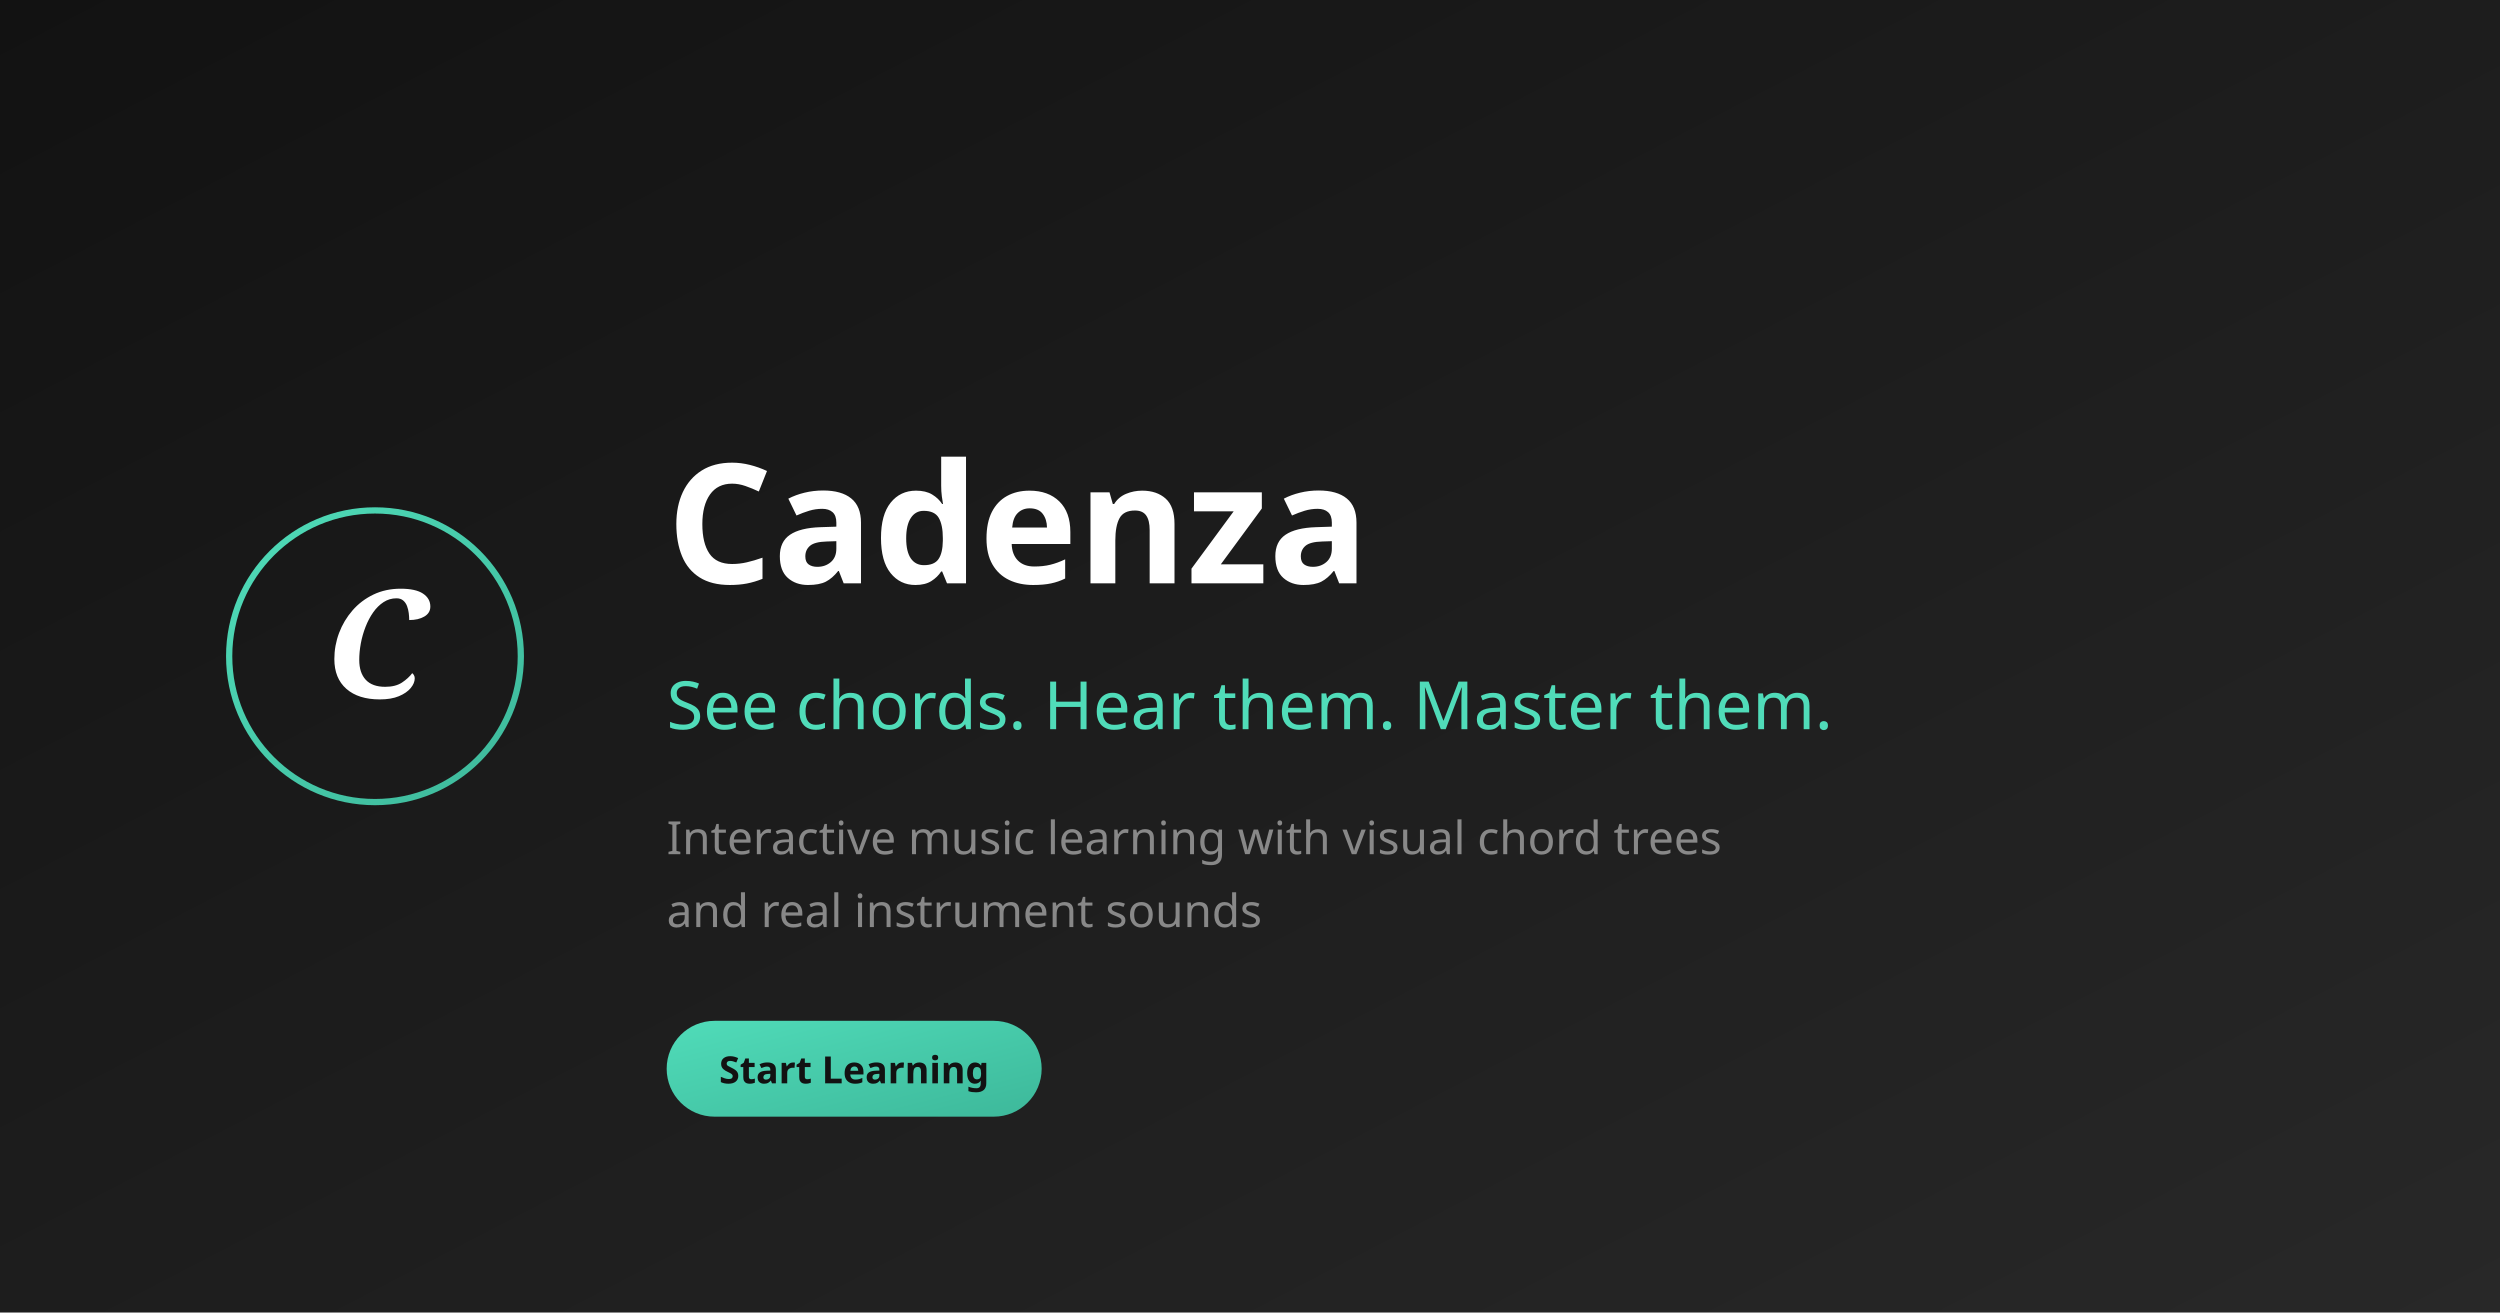
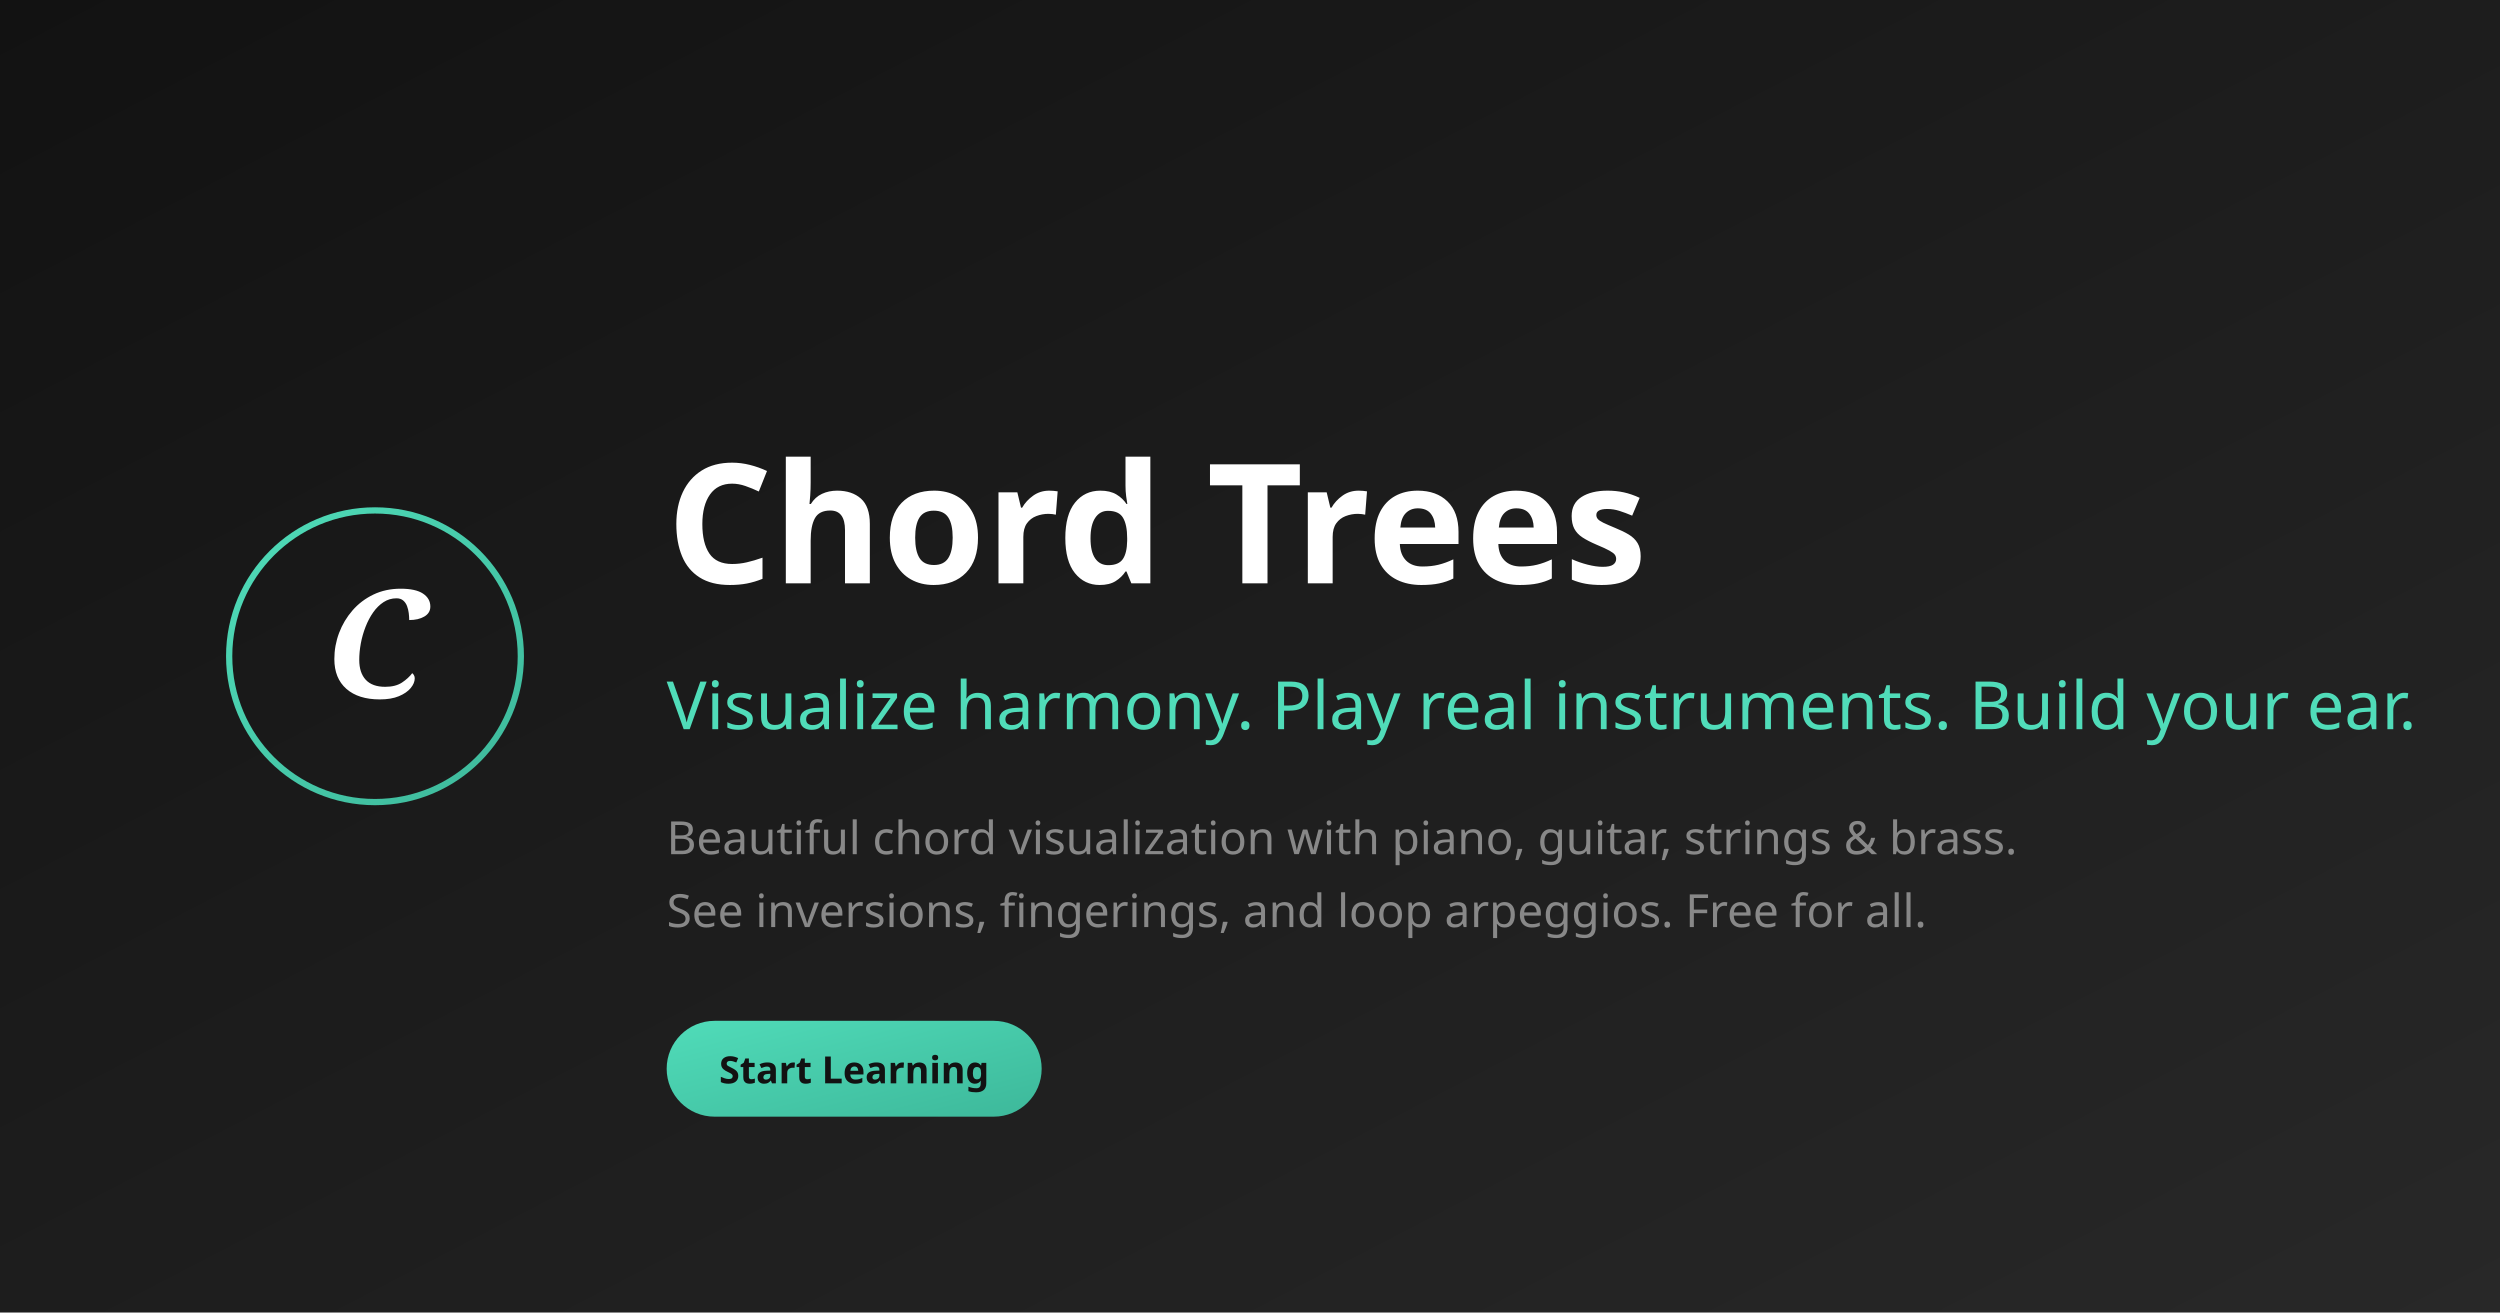
<svg xmlns="http://www.w3.org/2000/svg" viewBox="0 0 1200 630">
  <defs>
    <linearGradient id="bg" x1="0%" y1="0%" x2="100%" y2="100%">
      <stop offset="0%" style="stop-color:#121212" />
      <stop offset="100%" style="stop-color:#282828" />
    </linearGradient>
    <linearGradient id="accent" x1="0%" y1="0%" x2="100%" y2="100%">
      <stop offset="0%" style="stop-color:#50dcb9" />
      <stop offset="100%" style="stop-color:#3db89a" />
    </linearGradient>
  </defs>
  <rect width="1200" height="630" fill="url(#bg)" />
  <circle cx="180" cy="315" r="70" fill="none" stroke="url(#accent)" stroke-width="3" />
  <text x="180" y="335" text-anchor="middle" font-family="Georgia, serif" font-size="72" font-style="italic" font-weight="600" fill="white">C</text>
-   <text x="320" y="280" font-family="system-ui, sans-serif" font-size="80" font-weight="700" fill="white">Cadenza</text>
-   <text x="320" y="350" font-family="system-ui, sans-serif" font-size="32" fill="#50dcb9">See chords. Hear them. Master them.</text>
-   <text x="320" y="410" font-family="system-ui, sans-serif" font-size="22" fill="#888">Interactive music learning with visual chord trees</text>
-   <text x="320" y="445" font-family="system-ui, sans-serif" font-size="22" fill="#888">and real instrument sounds</text>
+   <text x="320" y="280" font-family="system-ui, sans-serif" font-size="80" font-weight="700" fill="white">Chord Trees</text>
+   <text x="320" y="350" font-family="system-ui, sans-serif" font-size="32" fill="#50dcb9">Visualize harmony. Play real instruments. Build your ear.</text>
+   <text x="320" y="410" font-family="system-ui, sans-serif" font-size="22" fill="#888">Beautiful chord visualization with piano, guitar, strings &amp; brass.</text>
+   <text x="320" y="445" font-family="system-ui, sans-serif" font-size="22" fill="#888">See inversions, fingerings, and loop arpeggios. Free for all.</text>
  <rect x="320" y="490" width="180" height="46" rx="23" fill="url(#accent)" />
  <text x="410" y="520" text-anchor="middle" font-family="system-ui, sans-serif" font-size="18" font-weight="600" fill="#121212">Start Learning</text>
</svg>
